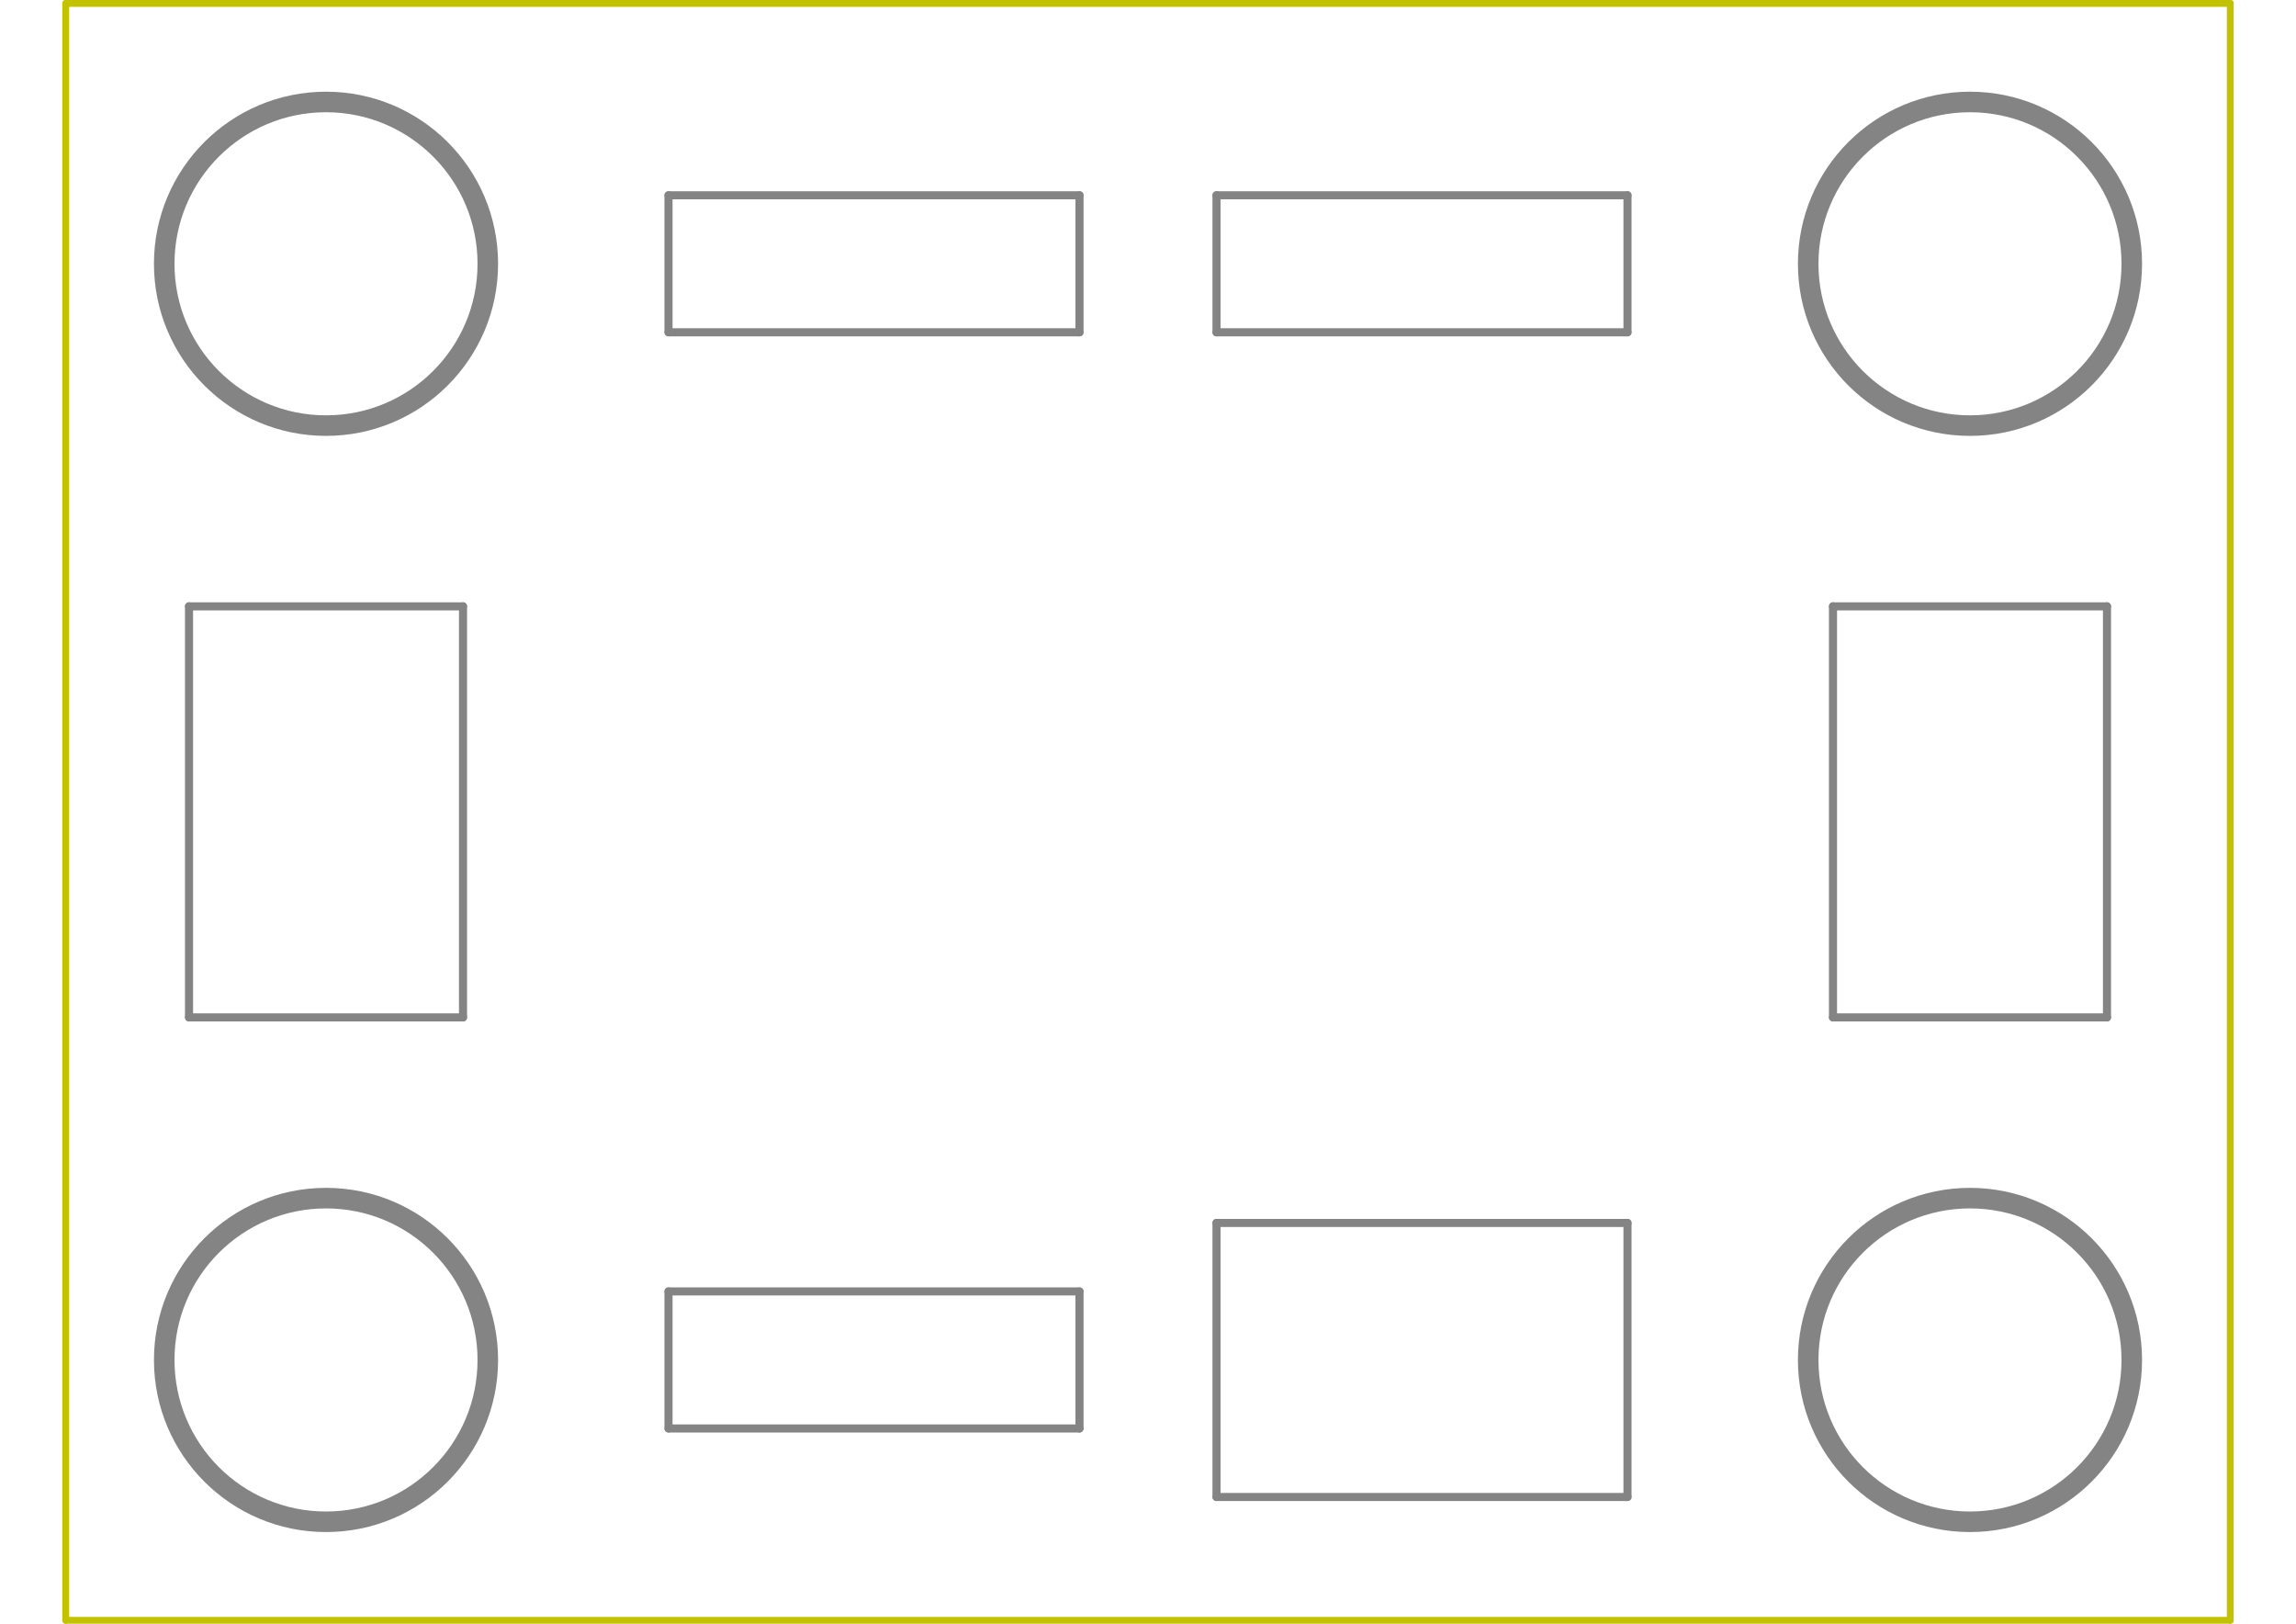
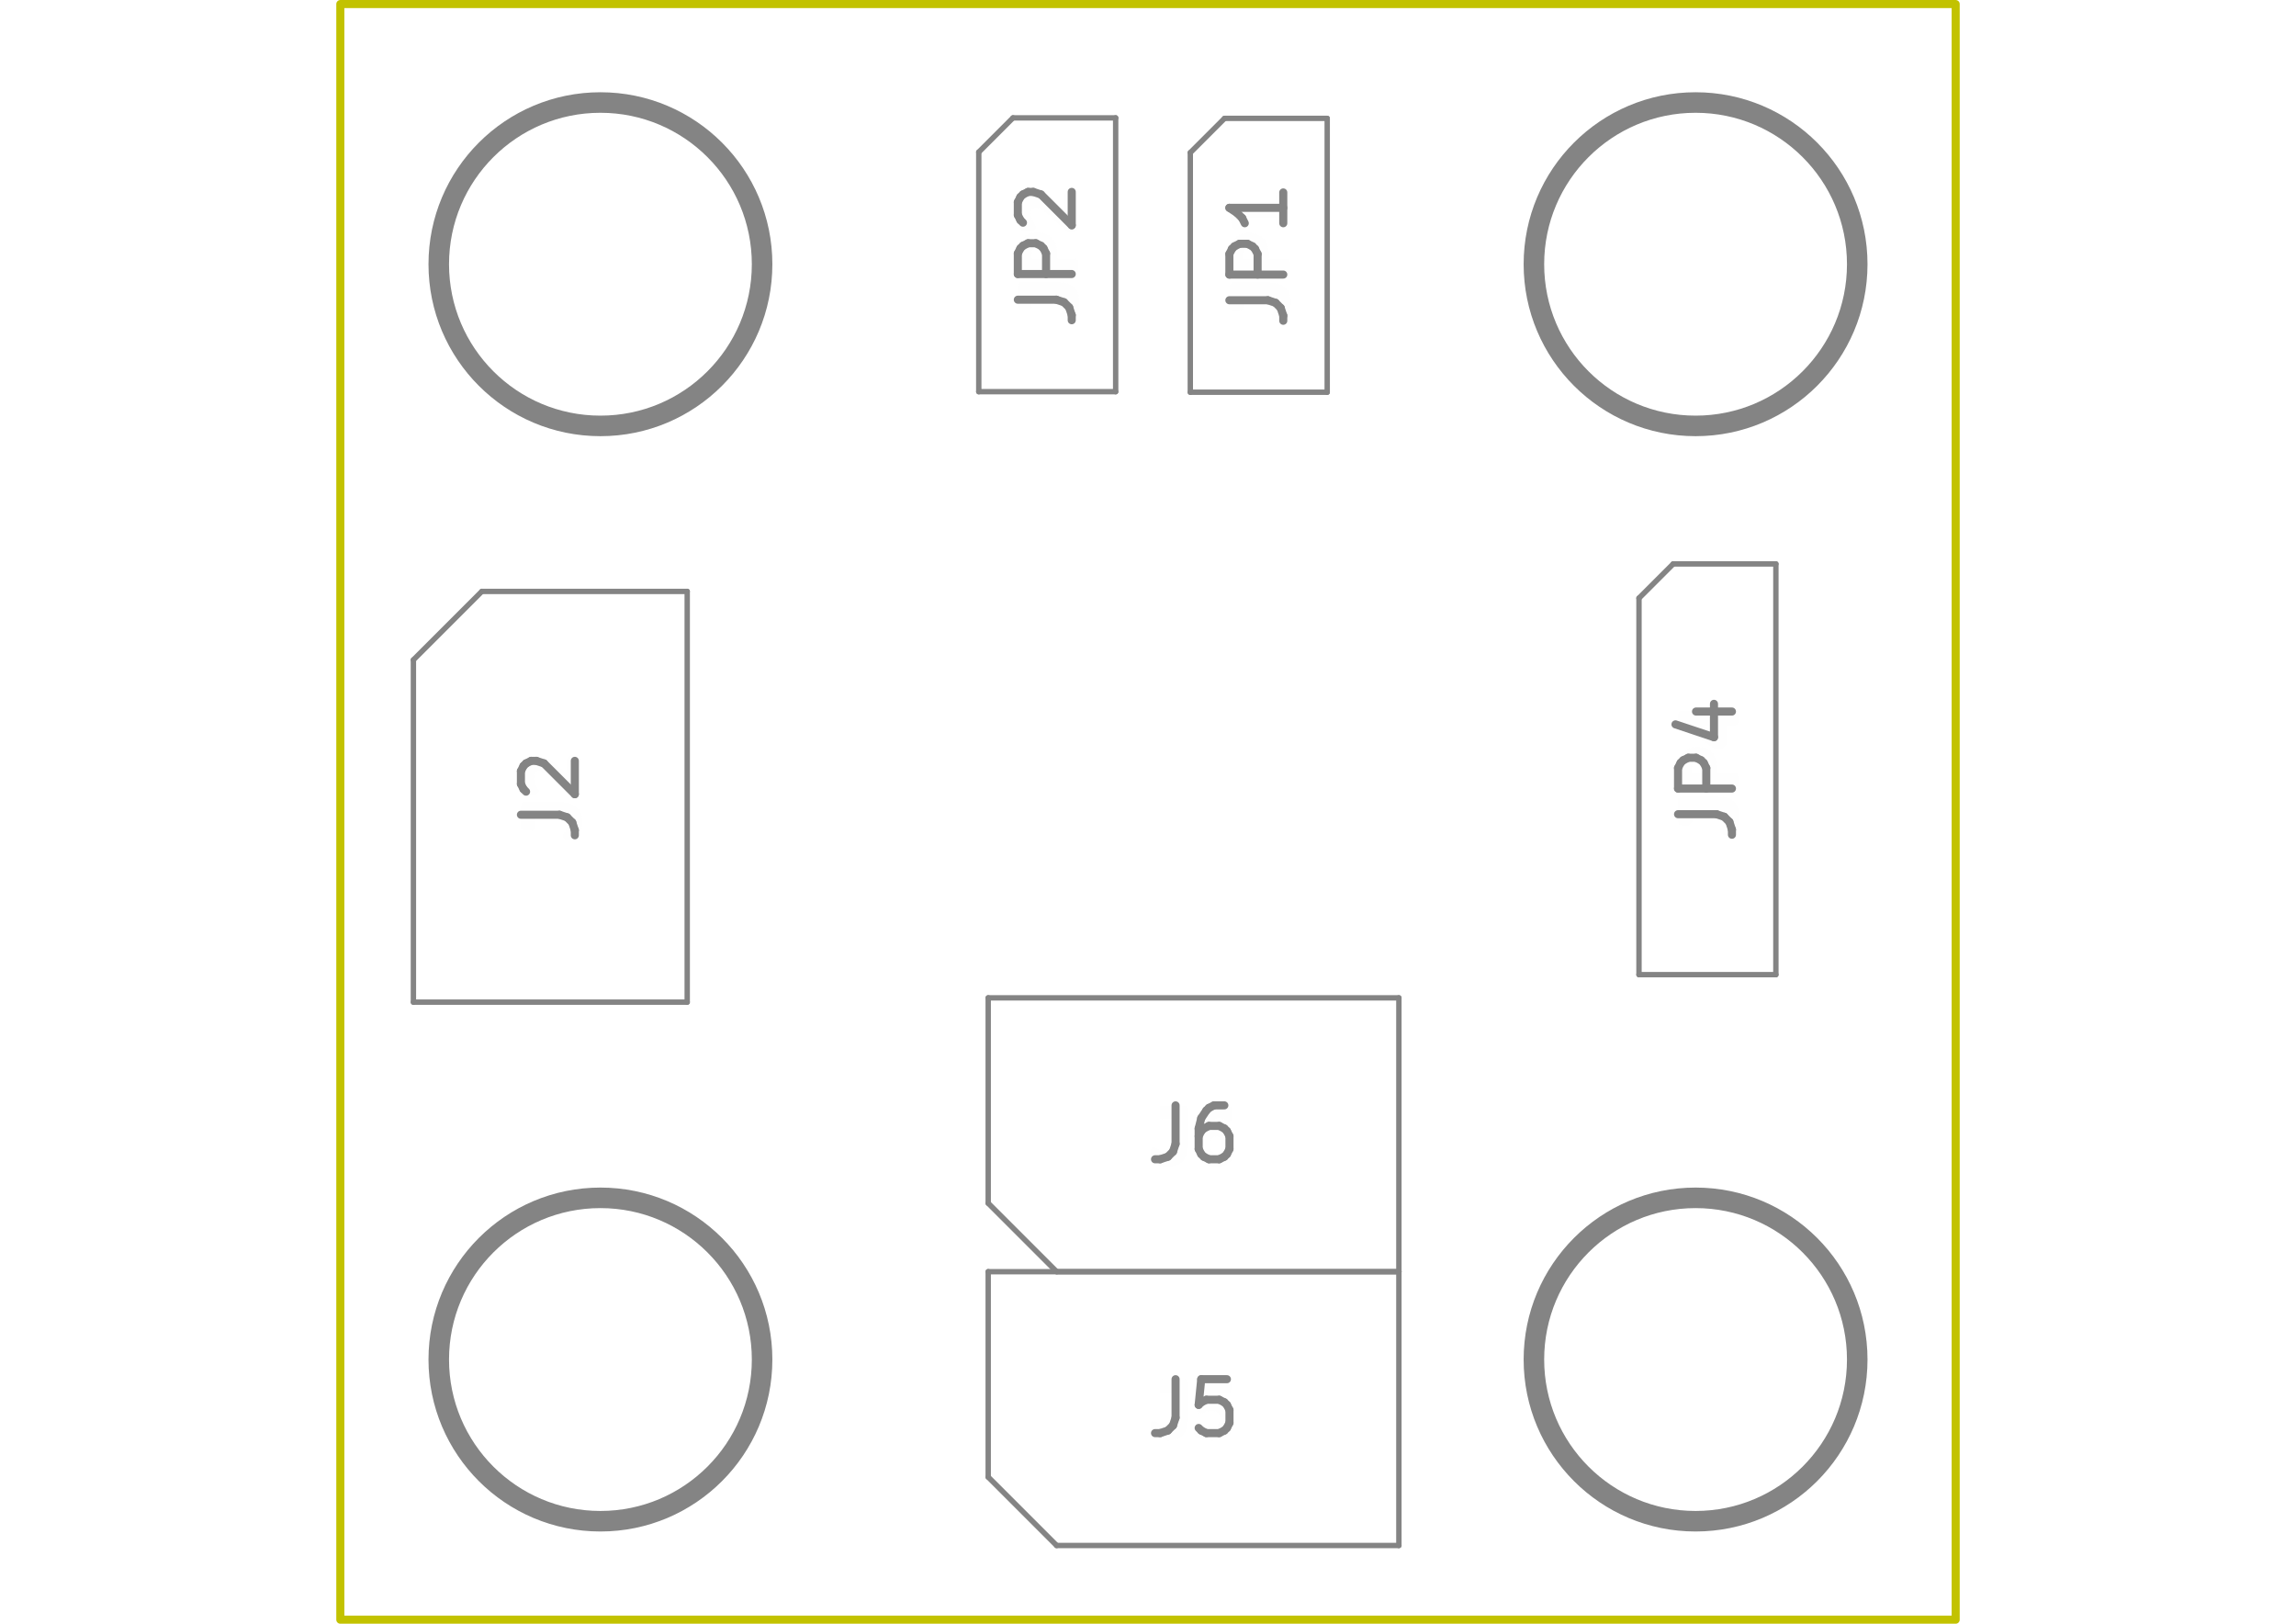
<svg xmlns="http://www.w3.org/2000/svg" version="1.1" width="297.002mm" height="210.007mm" viewBox="0 0 297.002 210.007">
  <g style="fill:#848484; fill-opacity:1;stroke:#848484; stroke-opacity:1; stroke-linecap:round; stroke-linejoin:round;" transform="translate(0 0) scale(1 1)">
</g>
  <g style="fill:#848484; fill-opacity:0.0;  stroke:#848484; stroke-width:0; stroke-opacity:1;  stroke-linecap:round; stroke-linejoin:round;">
</g>
-   <g style="fill:#848484; fill-opacity:0.0;  stroke:#848484; stroke-width:1.046; stroke-opacity:1;  stroke-linecap:round; stroke-linejoin:round;">
-     <path d="M210.526 25.257 L210.526 42.978 " />
-     <path d="M210.526 42.978 L157.362 42.978 " />
-     <path d="M157.362 42.978 L157.362 25.257 " />
-     <path d="M157.362 25.257 L210.526 25.257 " />
-     <path d="M59.894 78.421 L59.894 131.586 " />
-     <path d="M59.894 131.586 L24.451 131.586 " />
-     <path d="M24.451 78.421 L59.894 78.421 " />
-     <path d="M24.451 131.586 L24.451 78.421 " />
-   </g>
-   <g style="fill:#848484; fill-opacity:0.0;  stroke:#848484; stroke-width:2.658; stroke-opacity:1;  stroke-linecap:round; stroke-linejoin:round;">
-     <circle cx="42.172" cy="175.89" r="20.929" />
-     <circle cx="254.83" cy="34.117" r="20.929" />
-   </g>
-   <g style="fill:#848484; fill-opacity:0.0;  stroke:#848484; stroke-width:1.046; stroke-opacity:1;  stroke-linecap:round; stroke-linejoin:round;">
-     <path d="M86.476 42.978 L86.476 25.257 " />
-     <path d="M86.476 25.257 L139.64 25.257 " />
-     <path d="M139.64 42.978 L86.476 42.978 " />
-     <path d="M139.64 25.257 L139.64 42.978 " />
-     <path d="M139.64 167.029 L139.64 184.75 " />
-     <path d="M86.476 184.75 L86.476 167.029 " />
-     <path d="M139.64 184.75 L86.476 184.75 " />
-     <path d="M86.476 167.029 L139.64 167.029 " />
-   </g>
-   <g style="fill:#848484; fill-opacity:0.0;  stroke:#848484; stroke-width:2.658; stroke-opacity:1;  stroke-linecap:round; stroke-linejoin:round;">
-     <circle cx="254.83" cy="175.89" r="20.929" />
-   </g>
-   <g style="fill:#848484; fill-opacity:0.0;  stroke:#848484; stroke-width:1.046; stroke-opacity:1;  stroke-linecap:round; stroke-linejoin:round;">
-     <path d="M157.362 193.611 L157.362 158.168 " />
-     <path d="M210.526 158.168 L210.526 193.611 " />
-     <path d="M157.362 158.168 L210.526 158.168 " />
-     <path d="M210.526 193.611 L157.362 193.611 " />
-   </g>
-   <g style="fill:#848484; fill-opacity:0.0;  stroke:#848484; stroke-width:2.658; stroke-opacity:1;  stroke-linecap:round; stroke-linejoin:round;">
-     <circle cx="42.172" cy="34.117" r="20.929" />
-   </g>
-   <g style="fill:#848484; fill-opacity:0.0;  stroke:#848484; stroke-width:1.046; stroke-opacity:1;  stroke-linecap:round; stroke-linejoin:round;">
-     <path d="M272.552 78.421 L272.552 131.586 " />
-     <path d="M237.109 131.586 L237.109 78.421 " />
-     <path d="M272.552 131.586 L237.109 131.586 " />
-     <path d="M237.109 78.421 L272.552 78.421 " />
+   <g style="fill:#848484; fill-opacity:0.01;  stroke:#848484; stroke-width:1.046; stroke-opacity:1;  stroke-linecap:round; stroke-linejoin:round;">
+     <g transform="rotate(-90 220.8668 99.496)">
+       <text x="220.867" y="102.982" textLength="20.666" font-size="9.296" lengthAdjust="spacingAndGlyphs" text-anchor="middle" opacity="0.01" style="font-family:monospace">JP4</text>
+     </g>
+     <g class="stroked-text">
+       <path d="M217.066 105.306 L222.046 105.306 " />
+       <path d="M222.046 105.306 L223.042 105.638 " />
+       <path d="M223.042 105.638 L223.706 106.302 " />
+       <path d="M223.706 106.302 L224.038 107.298 " />
+       <path d="M224.038 107.298 L224.038 107.962 " />
+       <path d="M224.038 101.986 L217.066 101.986 " />
+       <path d="M217.066 101.986 L217.066 99.33 " />
+       <path d="M217.066 99.33 L217.398 98.666 " />
+       <path d="M217.398 98.666 L217.73 98.334 " />
+       <path d="M217.73 98.334 L218.394 98.002 " />
+       <path d="M218.394 98.002 L219.39 98.002 " />
+       <path d="M219.39 98.002 L220.054 98.334 " />
+       <path d="M220.054 98.334 L220.386 98.666 " />
+       <path d="M220.386 98.666 L220.718 99.33 " />
+       <path d="M220.718 99.33 L220.718 101.986 " />
+       <path d="M219.39 92.026 L224.038 92.026 " />
+       <path d="M216.734 93.686 L221.714 95.346 " />
+       <path d="M221.714 95.346 L221.714 91.03 " />
+     </g>
+     <g transform="rotate(-90 71.1855 103.0515)">
+       <text x="71.186" y="106.537" textLength="13.694" font-size="9.296" lengthAdjust="spacingAndGlyphs" text-anchor="middle" opacity="0.01" style="font-family:monospace">J2</text>
+     </g>
+     <g class="stroked-text">
+       <path d="M67.385 105.375 L72.365 105.375 " />
+       <path d="M72.365 105.375 L73.36 105.707 " />
+       <path d="M73.36 105.707 L74.024 106.371 " />
+       <path d="M74.024 106.371 L74.356 107.367 " />
+       <path d="M74.356 107.367 L74.356 108.031 " />
+       <path d="M68.049 102.388 L67.717 102.056 " />
+       <path d="M67.717 102.056 L67.385 101.392 " />
+       <path d="M67.385 101.392 L67.385 99.732 " />
+       <path d="M67.385 99.732 L67.717 99.068 " />
+       <path d="M67.717 99.068 L68.049 98.736 " />
+       <path d="M68.049 98.736 L68.713 98.404 " />
+       <path d="M68.713 98.404 L69.377 98.404 " />
+       <path d="M69.377 98.404 L70.373 98.736 " />
+       <path d="M70.373 98.736 L74.356 102.719 " />
+       <path d="M74.356 102.719 L74.356 98.404 " />
+     </g>
+     <g transform="rotate(-90 135.4641 32.9516)">
+       <text x="135.464" y="36.437" textLength="20.666" font-size="9.296" lengthAdjust="spacingAndGlyphs" text-anchor="middle" opacity="0.01" style="font-family:monospace">JP2</text>
+     </g>
+     <g class="stroked-text">
+       <path d="M131.663 38.761 L136.643 38.761 " />
+       <path d="M136.643 38.761 L137.639 39.093 " />
+       <path d="M137.639 39.093 L138.303 39.757 " />
+       <path d="M138.303 39.757 L138.635 40.753 " />
+       <path d="M138.635 40.753 L138.635 41.417 " />
+       <path d="M138.635 35.441 L131.663 35.441 " />
+       <path d="M131.663 35.441 L131.663 32.786 " />
+       <path d="M131.663 32.786 L131.995 32.122 " />
+       <path d="M131.995 32.122 L132.327 31.79 " />
+       <path d="M132.327 31.79 L132.991 31.458 " />
+       <path d="M132.991 31.458 L133.987 31.458 " />
+       <path d="M133.987 31.458 L134.651 31.79 " />
+       <path d="M134.651 31.79 L134.983 32.122 " />
+       <path d="M134.983 32.122 L135.315 32.786 " />
+       <path d="M135.315 32.786 L135.315 35.441 " />
+       <path d="M132.327 28.802 L131.995 28.47 " />
+       <path d="M131.995 28.47 L131.663 27.806 " />
+       <path d="M131.663 27.806 L131.663 26.146 " />
+       <path d="M131.663 26.146 L131.995 25.482 " />
+       <path d="M131.995 25.482 L132.327 25.15 " />
+       <path d="M132.327 25.15 L132.991 24.818 " />
+       <path d="M132.991 24.818 L133.655 24.818 " />
+       <path d="M133.655 24.818 L134.651 25.15 " />
+       <path d="M134.651 25.15 L138.635 29.134 " />
+       <path d="M138.635 29.134 L138.635 24.818 " />
+     </g>
+     <text x="154.392" y="185.666" textLength="13.694" font-size="9.296" lengthAdjust="spacingAndGlyphs" text-anchor="middle" opacity="0.01" style="font-family:monospace">J5</text>
+     <g class="stroked-text">
+       <path d="M152.068 178.379 L152.068 183.359 " />
+       <path d="M152.068 183.359 L151.736 184.355 " />
+       <path d="M151.736 184.355 L151.072 185.019 " />
+       <path d="M151.072 185.019 L150.076 185.351 " />
+       <path d="M150.076 185.351 L149.412 185.351 " />
+       <path d="M158.708 178.379 L155.388 178.379 " />
+       <path d="M155.388 178.379 L155.056 181.699 " />
+       <path d="M155.056 181.699 L155.388 181.367 " />
+       <path d="M155.388 181.367 L156.052 181.035 " />
+       <path d="M156.052 181.035 L157.712 181.035 " />
+       <path d="M157.712 181.035 L158.376 181.367 " />
+       <path d="M158.376 181.367 L158.708 181.699 " />
+       <path d="M158.708 181.699 L159.04 182.363 " />
+       <path d="M159.04 182.363 L159.04 184.023 " />
+       <path d="M159.04 184.023 L158.708 184.687 " />
+       <path d="M158.708 184.687 L158.376 185.019 " />
+       <path d="M158.376 185.019 L157.712 185.351 " />
+       <path d="M157.712 185.351 L156.052 185.351 " />
+       <path d="M156.052 185.351 L155.388 185.019 " />
+       <path d="M155.388 185.019 L155.056 184.687 " />
+     </g>
+     <g transform="rotate(-90 162.8278 33.0213)">
+       <text x="162.828" y="36.507" textLength="20.666" font-size="9.296" lengthAdjust="spacingAndGlyphs" text-anchor="middle" opacity="0.01" style="font-family:monospace">JP1</text>
+     </g>
+     <g class="stroked-text">
+       <path d="M159.027 38.831 L164.007 38.831 " />
+       <path d="M164.007 38.831 L165.003 39.163 " />
+       <path d="M165.003 39.163 L165.667 39.827 " />
+       <path d="M165.667 39.827 L165.999 40.823 " />
+       <path d="M165.999 40.823 L165.999 41.487 " />
+       <path d="M165.999 35.511 L159.027 35.511 " />
+       <path d="M159.027 35.511 L159.027 32.855 " />
+       <path d="M159.027 32.855 L159.359 32.191 " />
+       <path d="M159.359 32.191 L159.691 31.859 " />
+       <path d="M159.691 31.859 L160.355 31.527 " />
+       <path d="M160.355 31.527 L161.351 31.527 " />
+       <path d="M161.351 31.527 L162.015 31.859 " />
+       <path d="M162.015 31.859 L162.347 32.191 " />
+       <path d="M162.347 32.191 L162.679 32.855 " />
+       <path d="M162.679 32.855 L162.679 35.511 " />
+       <path d="M165.999 24.888 L165.999 28.872 " />
+       <path d="M165.999 26.88 L159.027 26.88 " />
+       <path d="M159.027 26.88 L160.023 27.544 " />
+       <path d="M160.023 27.544 L160.687 28.208 " />
+       <path d="M160.687 28.208 L161.019 28.872 " />
+     </g>
+     <text x="154.392" y="150.25" textLength="13.694" font-size="9.296" lengthAdjust="spacingAndGlyphs" text-anchor="middle" opacity="0.01" style="font-family:monospace">J6</text>
+     <g class="stroked-text">
+       <path d="M152.068 142.963 L152.068 147.943 " />
+       <path d="M152.068 147.943 L151.736 148.939 " />
+       <path d="M151.736 148.939 L151.072 149.603 " />
+       <path d="M151.072 149.603 L150.076 149.935 " />
+       <path d="M150.076 149.935 L149.412 149.935 " />
+       <path d="M158.376 142.963 L157.048 142.963 " />
+       <path d="M157.048 142.963 L156.384 143.295 " />
+       <path d="M156.384 143.295 L156.052 143.627 " />
+       <path d="M156.052 143.627 L155.388 144.623 " />
+       <path d="M155.388 144.623 L155.056 145.951 " />
+       <path d="M155.056 145.951 L155.056 148.607 " />
+       <path d="M155.056 148.607 L155.388 149.271 " />
+       <path d="M155.388 149.271 L155.72 149.603 " />
+       <path d="M155.72 149.603 L156.384 149.935 " />
+       <path d="M156.384 149.935 L157.712 149.935 " />
+       <path d="M157.712 149.935 L158.376 149.603 " />
+       <path d="M158.376 149.603 L158.708 149.271 " />
+       <path d="M158.708 149.271 L159.04 148.607 " />
+       <path d="M159.04 148.607 L159.04 146.947 " />
+       <path d="M159.04 146.947 L158.708 146.283 " />
+       <path d="M158.708 146.283 L158.376 145.951 " />
+       <path d="M158.376 145.951 L157.712 145.619 " />
+       <path d="M157.712 145.619 L156.384 145.619 " />
+       <path d="M156.384 145.619 L155.72 145.951 " />
+       <path d="M155.72 145.951 L155.388 146.283 " />
+       <path d="M155.388 146.283 L155.056 146.947 " />
+     </g>
+   </g>
+   <g style="fill:#848484; fill-opacity:0.0;  stroke:#848484; stroke-width:0.697; stroke-opacity:1;  stroke-linecap:round; stroke-linejoin:round;">
+     <path d="M212.013 77.361 L216.44 72.934 " />
+     <path d="M212.013 126.058 L212.013 77.361 " />
+     <path d="M216.44 72.934 L229.721 72.934 " />
+     <path d="M229.721 72.934 L229.721 126.058 " />
+     <path d="M229.721 126.058 L212.013 126.058 " />
+     <path d="M53.477 85.344 L62.331 76.49 " />
+     <path d="M53.477 129.613 L53.477 85.344 " />
+     <path d="M62.331 76.49 L88.894 76.49 " />
+     <path d="M88.894 76.49 L88.894 129.613 " />
+     <path d="M88.894 129.613 L53.477 129.613 " />
+   </g>
+   <g style="fill:#848484; fill-opacity:0.0;  stroke:#848484; stroke-width:2.656; stroke-opacity:1;  stroke-linecap:round; stroke-linejoin:round;">
+     <circle cx="77.669" cy="175.835" r="20.913" />
+     <circle cx="219.333" cy="175.835" r="20.913" />
+   </g>
+   <g style="fill:#848484; fill-opacity:0.0;  stroke:#848484; stroke-width:0.697; stroke-opacity:1;  stroke-linecap:round; stroke-linejoin:round;">
+     <path d="M126.61 19.671 L131.037 15.244 " />
+     <path d="M126.61 50.66 L126.61 19.671 " />
+     <path d="M131.037 15.244 L144.318 15.244 " />
+     <path d="M144.318 15.244 L144.318 50.66 " />
+     <path d="M144.318 50.66 L126.61 50.66 " />
+   </g>
+   <g style="fill:#848484; fill-opacity:0.0;  stroke:#848484; stroke-width:2.656; stroke-opacity:1;  stroke-linecap:round; stroke-linejoin:round;">
+     <circle cx="219.333" cy="34.172" r="20.913" />
+   </g>
+   <g style="fill:#848484; fill-opacity:0.0;  stroke:#848484; stroke-width:0.697; stroke-opacity:1;  stroke-linecap:round; stroke-linejoin:round;">
+     <path d="M136.684 199.888 L127.83 191.034 " />
+     <path d="M180.954 199.888 L136.684 199.888 " />
+     <path d="M127.83 191.034 L127.83 164.472 " />
+     <path d="M127.83 164.472 L180.954 164.472 " />
+     <path d="M180.954 164.472 L180.954 199.888 " />
+     <path d="M153.974 19.74 L158.401 15.313 " />
+     <path d="M153.974 50.729 L153.974 19.74 " />
+     <path d="M158.401 15.313 L171.682 15.313 " />
+     <path d="M171.682 15.313 L171.682 50.729 " />
+     <path d="M171.682 50.729 L153.974 50.729 " />
+   </g>
+   <g style="fill:#848484; fill-opacity:0.0;  stroke:#848484; stroke-width:2.656; stroke-opacity:1;  stroke-linecap:round; stroke-linejoin:round;">
+     <circle cx="77.669" cy="34.172" r="20.913" />
+   </g>
+   <g style="fill:#848484; fill-opacity:0.0;  stroke:#848484; stroke-width:0.697; stroke-opacity:1;  stroke-linecap:round; stroke-linejoin:round;">
+     <path d="M136.684 164.472 L127.83 155.618 " />
+     <path d="M180.954 164.472 L136.684 164.472 " />
+     <path d="M127.83 155.618 L127.83 129.056 " />
+     <path d="M127.83 129.056 L180.954 129.056 " />
+     <path d="M180.954 129.056 L180.954 164.472 " />
+     <g>
+ </g>
+     <g>
+ </g>
+     <g>
+ </g>
    <g>
</g>
    <g>
</g>
    <g>
</g>
    <g>
</g>
    <g>
</g>
    <g>
</g>
    <g>
</g>
    <g>
</g>
    <g>
</g>
    <g>
</g>
    <g>
</g>
    <g>
</g>
    <g>
</g>
    <g>
</g>
    <g>
</g>
    <g>
</g>
    <g>
</g>
    <g>
</g>
    <g>
</g>
    <g>
</g>
    <g>
</g>
  </g>
  <g>
    <g>
      <g style="fill:#C2C200; fill-opacity:1;stroke:#C2C200; stroke-opacity:1; stroke-linecap:round; stroke-linejoin:round;" transform="translate(0 0) scale(1 1)">
</g>
      <g style="fill:#C2C200; fill-opacity:0.0;  stroke:#C2C200; stroke-width:0; stroke-opacity:1;  stroke-linecap:round; stroke-linejoin:round;">
</g>
-       <g style="fill:#C2C200; fill-opacity:0.0;  stroke:#C2C200; stroke-width:0.886; stroke-opacity:1;  stroke-linecap:round; stroke-linejoin:round;">
-         <path d="M8.501 0.447 L8.501 209.561 " />
-         <path d="M8.501 209.561 L288.501 209.561 " />
-         <path d="M288.501 0.447 L8.501 0.447 " />
-         <path d="M288.501 209.561 L288.501 0.447 " />
+       <g style="fill:#C2C200; fill-opacity:0.0;  stroke:#C2C200; stroke-width:1.046; stroke-opacity:1;  stroke-linecap:round; stroke-linejoin:round;">
+         <path style="fill:#C2C200; fill-opacity:0.0;  stroke:#C2C200; stroke-width:1.046; stroke-opacity:1;  stroke-linecap:round; stroke-linejoin:round;fill:none" d="M 44.024,0.526 252.978,0.526 252.978,209.481 44.024,209.481 Z" />
+         <g>
+ </g>
+         <g>
+ </g>
+         <g>
+ </g>
        <g>
</g>
        <g>
</g>
        <g>
</g>
        <g>
</g>
        <g>
</g>
        <g>
</g>
        <g>
</g>
        <g>
</g>
        <g>
</g>
        <g>
</g>
        <g>
</g>
        <g>
</g>
        <g>
</g>
        <g>
</g>
        <g>
</g>
        <g>
</g>
        <g>
</g>
        <g>
</g>
        <g>
</g>
        <g>
</g>
        <g>
</g>
      </g>
    </g>
  </g>
</svg>
